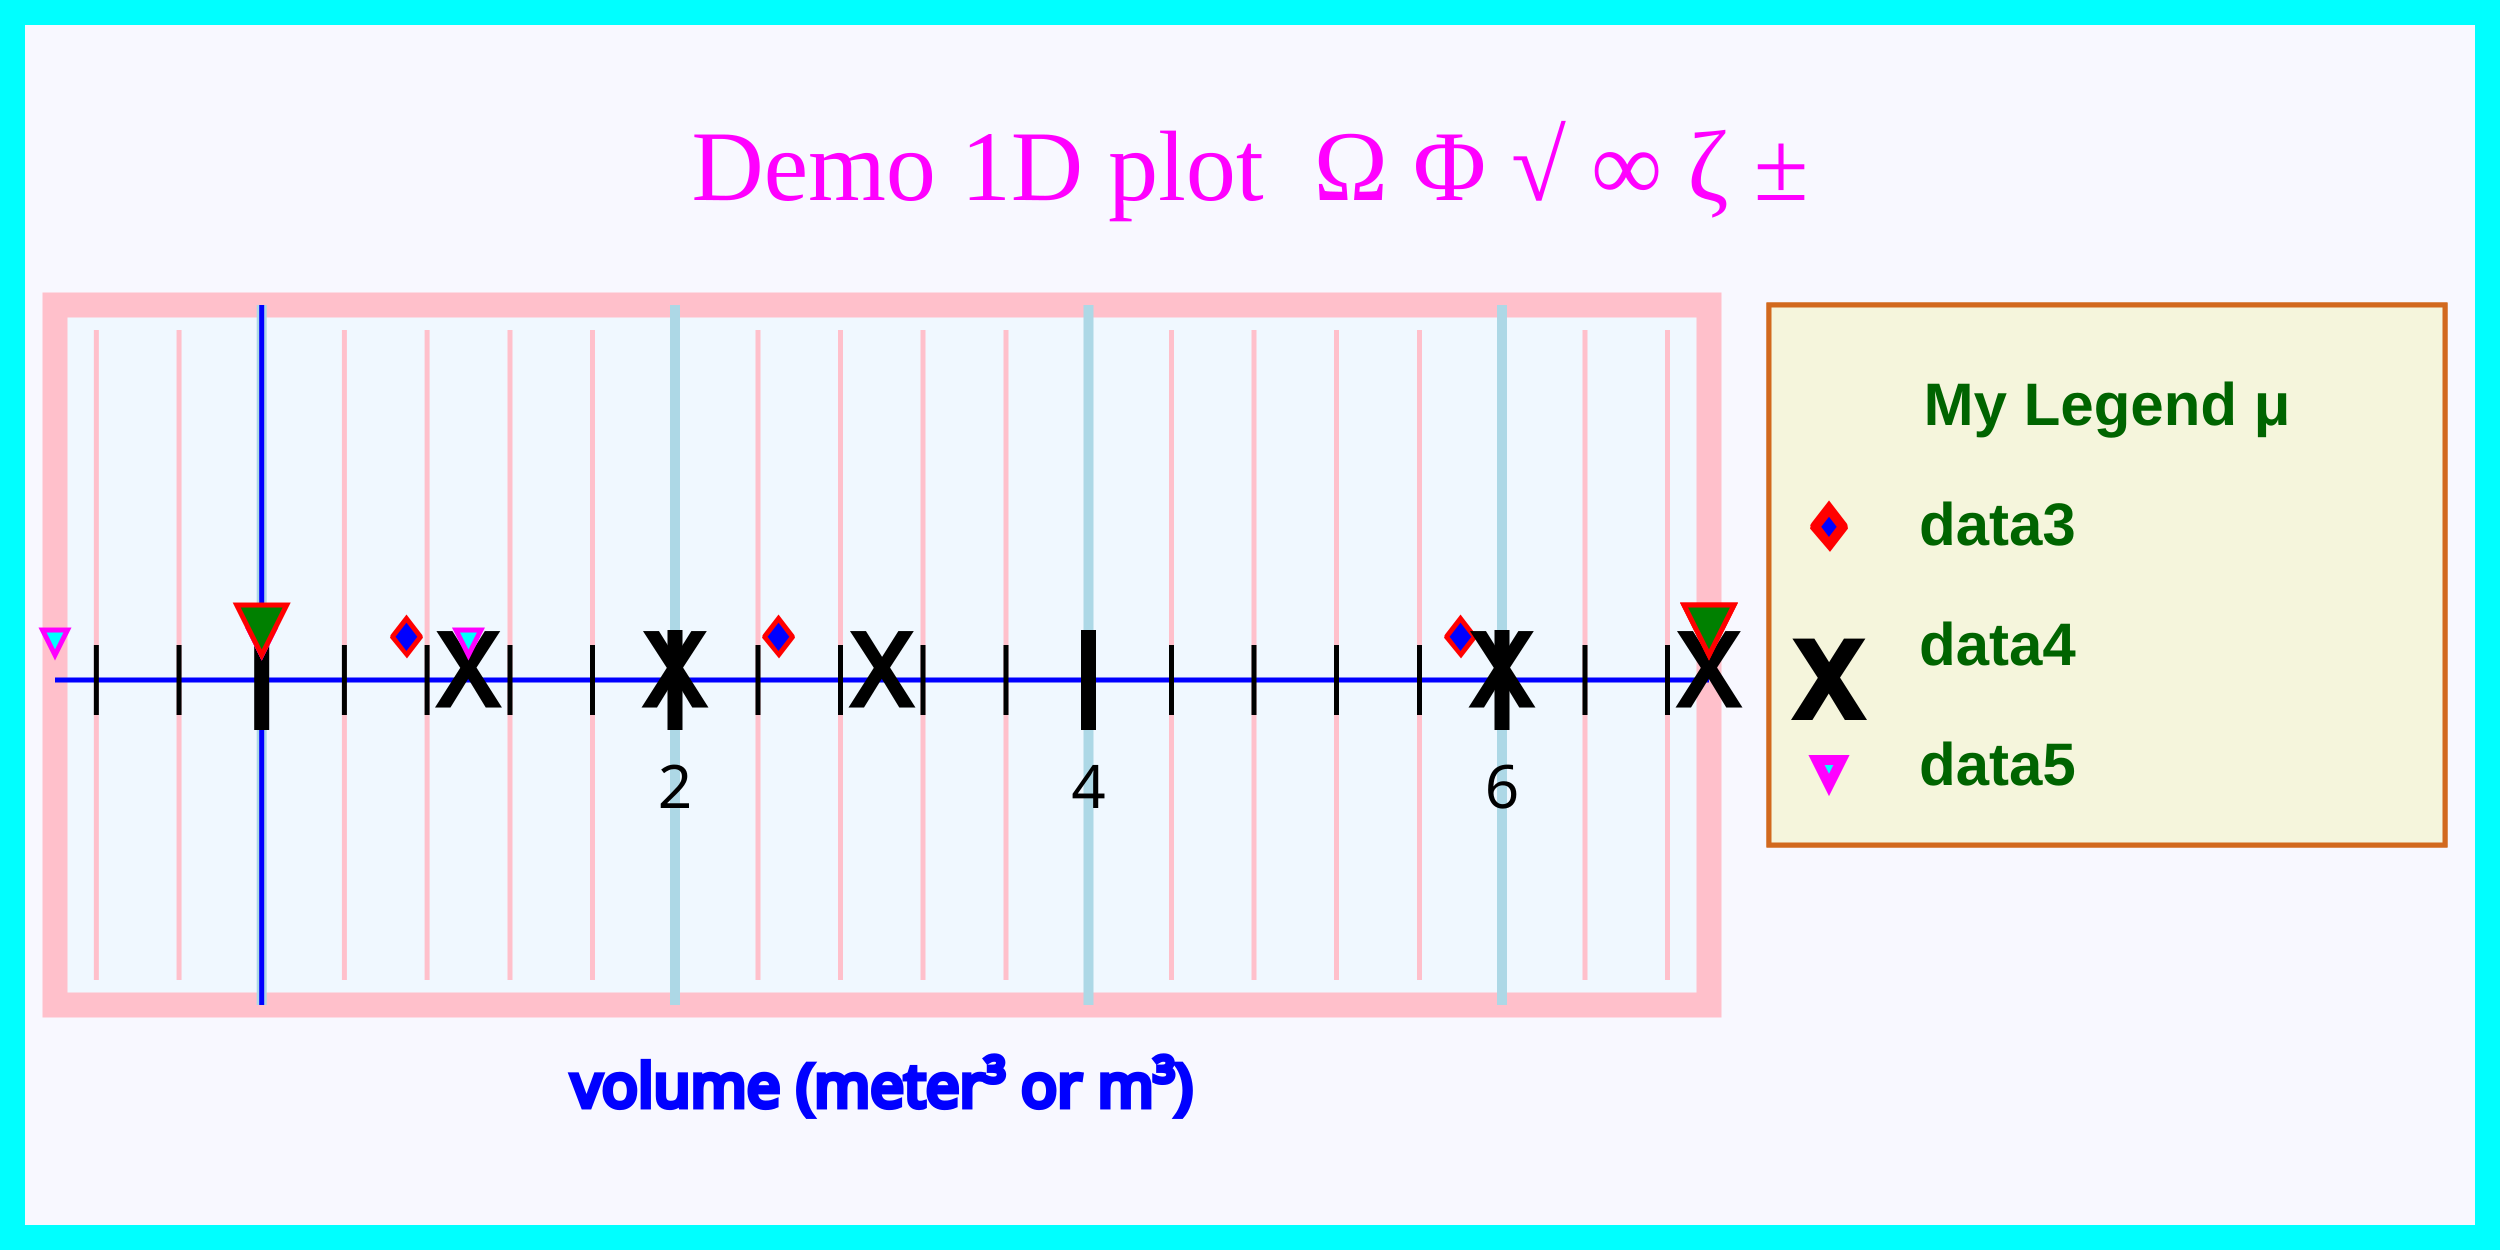
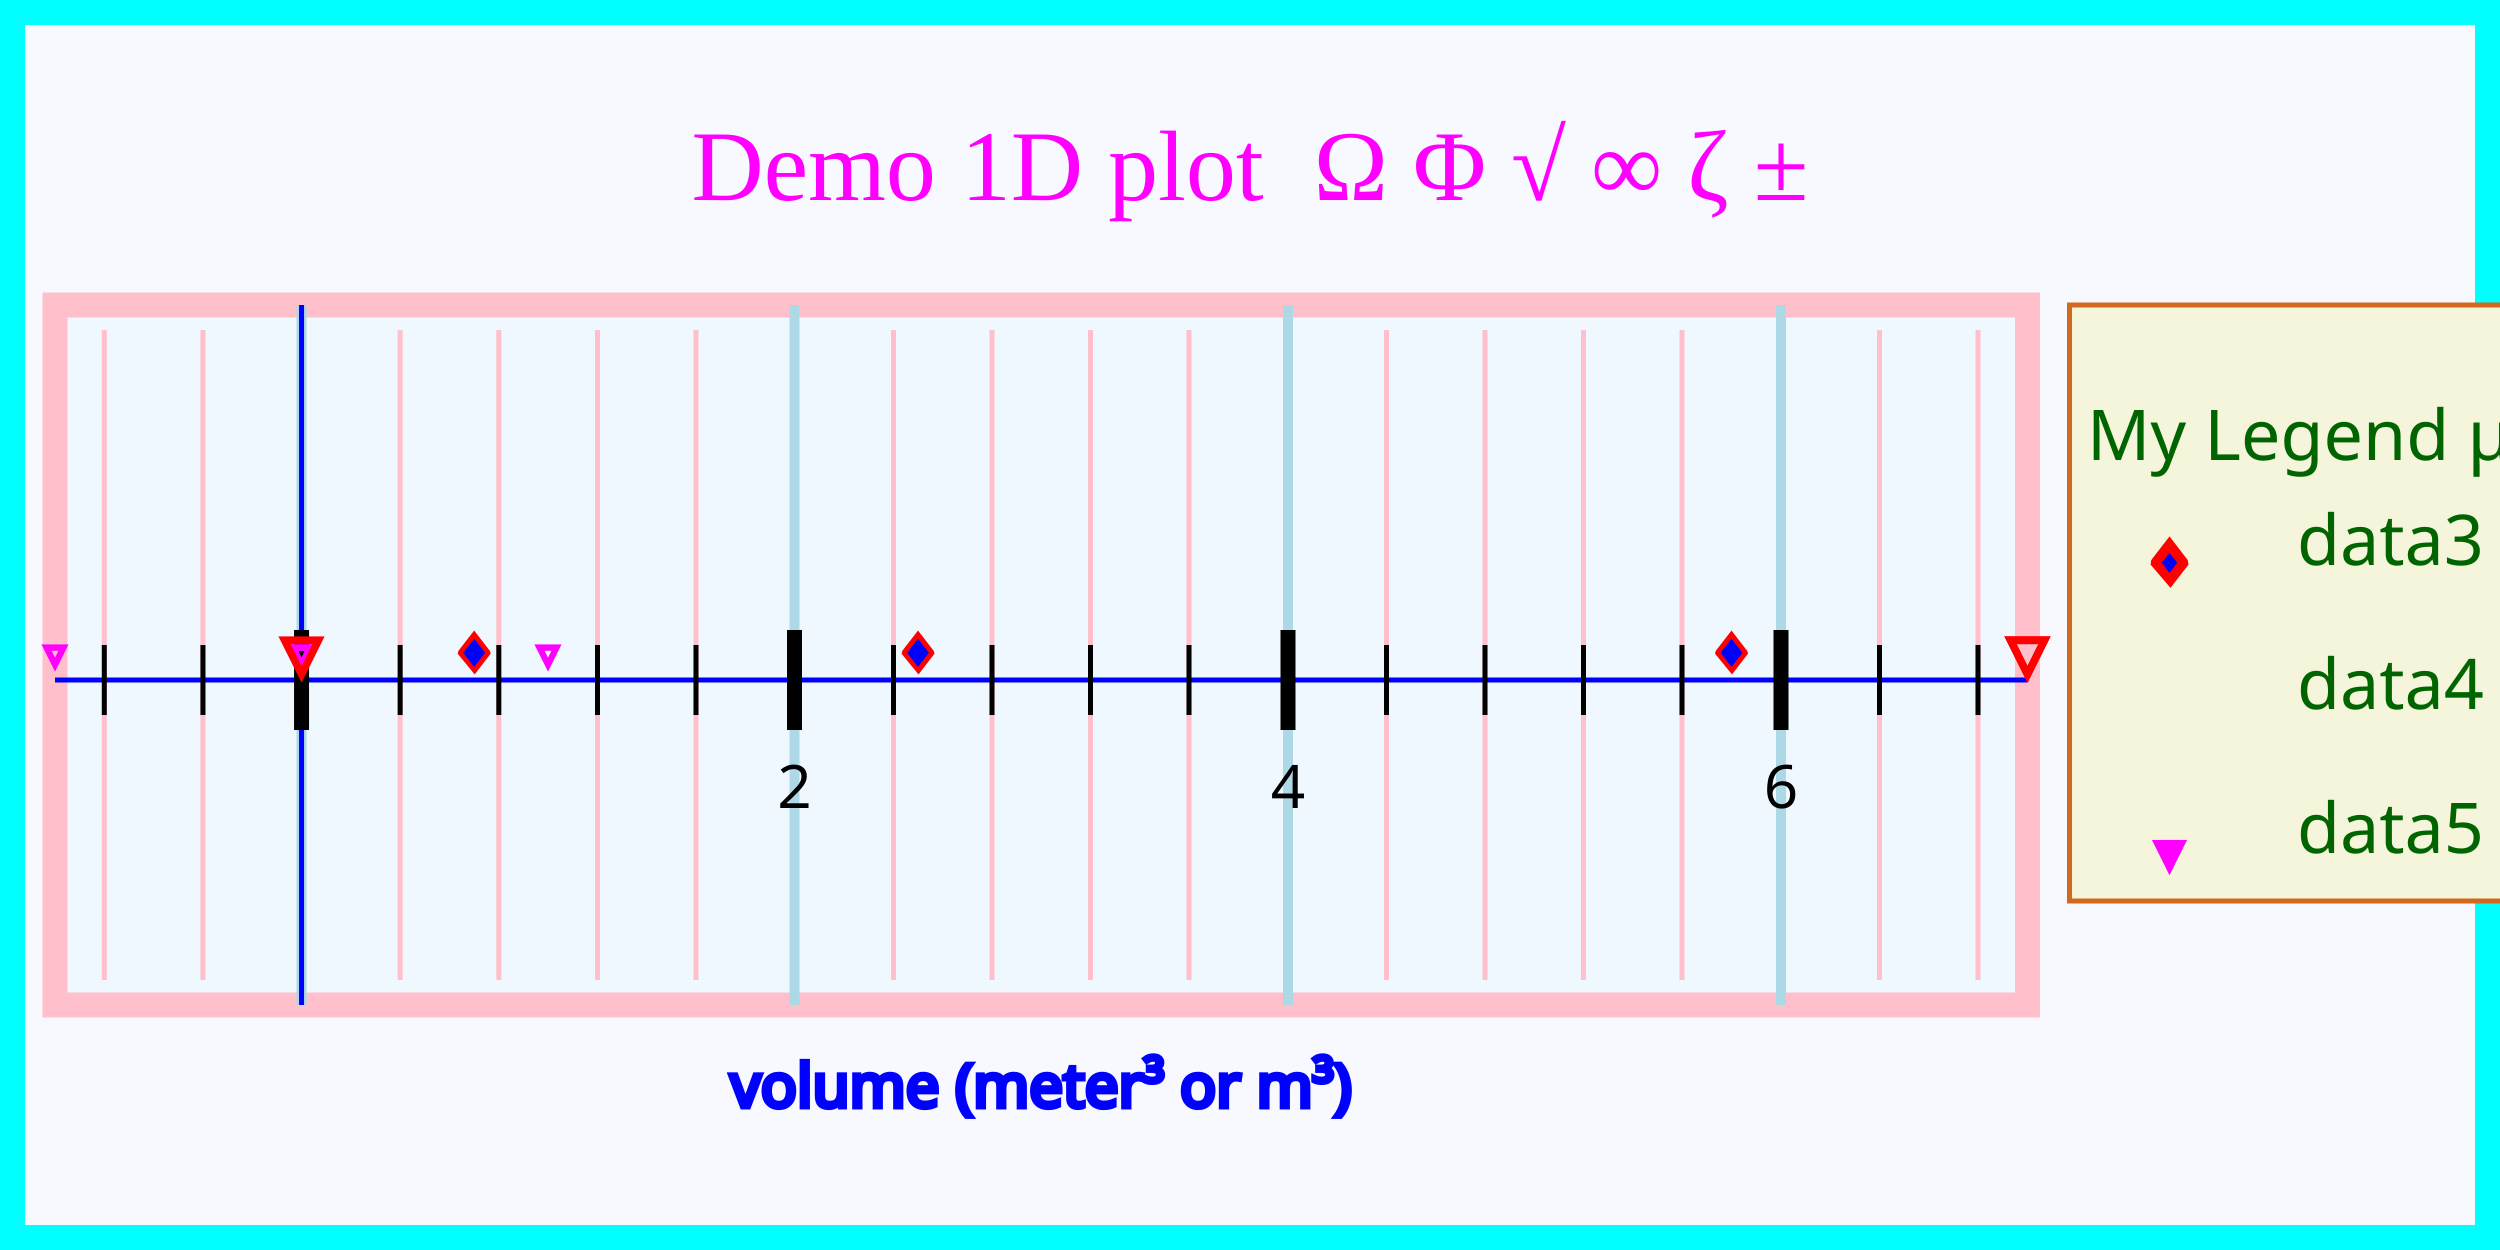
<svg xmlns="http://www.w3.org/2000/svg" width="500" height="250" version="1.1">
  <meta name="copyright" content="Paul A. Bristow" />
  <meta name="date" content="2008-03-29" />
  <g id="imageBackground" stroke="rgb(0,255,255)" fill="rgb(248,248,255)" stroke-width="10">
    <rect x="0" y="0" width="500" height="250" />
  </g>
  <g id="plotBackground" stroke="rgb(255,192,203)" fill="rgb(240,248,255)" stroke-width="5">
-     <rect x="11" y="61" width="330.8" height="140" />
+     <rect x="11" y="61" width="394.5" height="140" />
  </g>
  <g id="xMinorGrid" stroke="rgb(255,192,203)" stroke-width="1">
-     <path d="M68.88,66 L68.88,196 M85.42,66 L85.42,196 M102,66 L102,196 M118.5,66 L118.5,196 M151.6,66 L151.6,196 M168.1,66 L168.1,196 M184.6,66 L184.6,196 M201.2,66 L201.2,196 M234.3,66 L234.3,196 M250.8,66 L250.8,196 M267.3,66 L267.3,196 M283.9,66 L283.9,196 M317,66 L317,196 M333.5,66 L333.5,196 M35.81,66 L35.81,196 M19.27,66 L19.27,196 " fill="none" />
+     <path d="M80.03,66 L80.03,196 M99.76,66 L99.76,196 M119.5,66 L119.5,196 M139.2,66 L139.2,196 M178.7,66 L178.7,196 M198.4,66 L198.4,196 M218.1,66 L218.1,196 M237.8,66 L237.8,196 M277.3,66 L277.3,196 M297,66 L297,196 M316.7,66 L316.7,196 M336.4,66 L336.4,196 M375.9,66 L375.9,196 M395.6,66 L395.6,196 M40.59,66 L40.59,196 M20.86,66 L20.86,196 " fill="none" />
  </g>
  <g id="xMajorGrid" stroke="rgb(173,216,230)" stroke-width="2">
-     <path d="M52.34,61 L52.34,201 M135,61 L135,201 M217.7,61 L217.7,201 M300.4,61 L300.4,201 M52.34,61 L52.34,201 " fill="none" />
+     <path d="M60.31,61 L60.31,201 M158.9,61 L158.9,201 M257.6,61 L257.6,201 M356.2,61 L356.2,201 M60.31,61 L60.31,201 " fill="none" />
  </g>
  <g id="xAxis" stroke="rgb(0,0,255)" stroke-width="1">
-     <line x1="52.34" y1="61" x2="52.34" y2="201" />
-     <line x1="11" y1="136" x2="341.8" y2="136" />
+     <line x1="60.31" y1="61" x2="60.31" y2="201" />
+     <line x1="11" y1="136" x2="405.5" y2="136" />
  </g>
  <g id="xMinorTicks" stroke="rgb(0,0,0)" stroke-width="1">
-     <path d="M68.88,129 L68.88,143 M85.42,129 L85.42,143 M102,129 L102,143 M118.5,129 L118.5,143 M151.6,129 L151.6,143 M168.1,129 L168.1,143 M184.6,129 L184.6,143 M201.2,129 L201.2,143 M234.3,129 L234.3,143 M250.8,129 L250.8,143 M267.3,129 L267.3,143 M283.9,129 L283.9,143 M317,129 L317,143 M333.5,129 L333.5,143 M35.81,129 L35.81,143 M19.27,129 L19.27,143 " fill="none" />
+     <path d="M80.03,129 L80.03,143 M99.76,129 L99.76,143 M119.5,129 L119.5,143 M139.2,129 L139.2,143 M178.7,129 L178.7,143 M198.4,129 L198.4,143 M218.1,129 L218.1,143 M237.8,129 L237.8,143 M277.3,129 L277.3,143 M297,129 L297,143 M316.7,129 L316.7,143 M336.4,129 L336.4,143 M375.9,129 L375.9,143 M395.6,129 L395.6,143 M40.59,129 L40.59,143 M20.86,129 L20.86,143 " fill="none" />
  </g>
  <g id="xMajorTicks" stroke="rgb(0,0,0)" stroke-width="3">
-     <path d="M52.34,126 L52.34,146 M135,126 L135,146 M217.7,126 L217.7,146 M300.4,126 L300.4,146 M52.34,126 L52.34,146 " fill="none" />
+     <path d="M60.31,126 L60.31,146 M158.9,126 L158.9,146 M257.6,126 L257.6,146 M356.2,126 L356.2,146 M60.31,126 L60.31,146 " fill="none" />
  </g>
  <g id="xTicksValues">
-     <text x="135" y="161.6" text-anchor="middle" font-size="12" font-family="Verdana">2</text>
-     <text x="217.7" y="161.6" text-anchor="middle" font-size="12" font-family="Verdana">4</text>
-     <text x="300.4" y="161.6" text-anchor="middle" font-size="12" font-family="Verdana">6</text>
+     <text x="158.9" y="161.6" text-anchor="middle" font-size="12" font-family="Verdana">2</text>
+     <text x="257.6" y="161.6" text-anchor="middle" font-size="12" font-family="Verdana">4</text>
+     <text x="356.2" y="161.6" text-anchor="middle" font-size="12" font-family="Verdana">6</text>
  </g>
  <g id="xLabel" stroke="rgb(0,0,255)" fill="rgb(0,0,255)">
-     <text x="176.4" y="221.4" text-anchor="middle" font-size="12" font-family="Lucida sans unicode">volume (meter³ or m³)</text>
+     <text x="208.2" y="221.4" text-anchor="middle" font-size="12" font-family="Lucida sans unicode">volume (meter³ or m³)</text>
  </g>
  <g id="plotPoints">
    <g stroke="rgb(255,0,0)" fill="rgb(0,0,255)">
-       <text x="81.29" y="131" text-anchor="middle" font-size="10" font-family="Lucida Sans Unicode">♦</text>
-       <text x="155.7" y="131" text-anchor="middle" font-size="10" font-family="Lucida Sans Unicode">♦</text>
-       <text x="292.1" y="131" text-anchor="middle" font-size="10" font-family="Lucida Sans Unicode">♦</text>
+       <text x="94.83" y="134.2" text-anchor="middle" font-size="10" font-family="Lucida Sans Unicode">♦</text>
+       <text x="183.6" y="134.2" text-anchor="middle" font-size="10" font-family="Lucida Sans Unicode">♦</text>
+       <text x="346.3" y="134.2" text-anchor="middle" font-size="10" font-family="Lucida Sans Unicode">♦</text>
    </g>
    <g stroke="rgb(0,0,0)">
-       <text x="93.69" y="141" text-anchor="middle" font-size="20" font-family="Lucida Sans Unicode">X</text>
-       <text x="135" y="141" text-anchor="middle" font-size="20" font-family="Lucida Sans Unicode">X</text>
-       <text x="176.4" y="141" text-anchor="middle" font-size="20" font-family="Lucida Sans Unicode">X</text>
-       <text x="300.4" y="141" text-anchor="middle" font-size="20" font-family="Lucida Sans Unicode">X</text>
-       <text x="341.8" y="141" text-anchor="middle" font-size="20" font-family="Lucida Sans Unicode">X</text>
+       <text x="109.6" y="137.5" text-anchor="middle" font-size="20" font-family="Lucida Sans Unicode" />
+       <text x="158.9" y="137.5" text-anchor="middle" font-size="20" font-family="Lucida Sans Unicode" />
+       <text x="208.2" y="137.5" text-anchor="middle" font-size="20" font-family="Lucida Sans Unicode" />
+       <text x="356.2" y="137.5" text-anchor="middle" font-size="20" font-family="Lucida Sans Unicode" />
+       <text x="405.5" y="137.5" text-anchor="middle" font-size="20" font-family="Lucida Sans Unicode" />
    </g>
    <g stroke="rgb(255,0,255)" fill="rgb(0,255,255)">
-       <polygon points=" 49.84,126 54.84,126 52.34,131" />
-       <polygon points=" 8.5,126 13.5,126 11,131" />
-       <polygon points=" 91.19,126 96.19,126 93.69,131" />
-       <polygon points=" 49.84,126 54.84,126 52.34,131" />
+       <text x="60.31" y="132.6" text-anchor="middle" font-size="5" font-family="Lucida Sans Unicode">▽</text>
+       <text x="11" y="132.6" text-anchor="middle" font-size="5" font-family="Lucida Sans Unicode">▽</text>
+       <text x="109.6" y="132.6" text-anchor="middle" font-size="5" font-family="Lucida Sans Unicode">▽</text>
+       <text x="60.31" y="132.6" text-anchor="middle" font-size="5" font-family="Lucida Sans Unicode">▽</text>
    </g>
  </g>
  <g id="limitPoints" stroke="rgb(255,0,0)" fill="rgb(0,128,0)">
-     <polygon points=" 336.8,121 346.8,121 341.8,131" />
-     <polygon points=" 47.34,121 57.34,121 52.34,131" />
-     <polygon points=" 336.8,121 346.8,121 341.8,131" />
+     <text x="405.5" y="134.2" text-anchor="middle" font-size="10" font-family="Lucida Sans Unicode">▽</text>
+     <text x="60.31" y="134.2" text-anchor="middle" font-size="10" font-family="Lucida Sans Unicode">▽</text>
+     <text x="405.5" y="134.2" text-anchor="middle" font-size="10" font-family="Lucida Sans Unicode">▽</text>
  </g>
  <g id="legendBackground" stroke="rgb(210,105,30)" fill="rgb(245,245,220)" stroke-width="1">
-     <rect x="353.8" y="61" width="135.2" height="108" />
-     <rect x="353.8" y="61" width="135.2" height="108" />
+     <rect x="413.9" y="61" width="91.92" height="119.2" />
  </g>
  <g id="legendPoints">
    <g stroke="rgb(255,0,0)" fill="rgb(0,0,255)" stroke-width="2">
-       <text x="365.8" y="109" text-anchor="middle" font-size="10" font-family="Lucida Sans Unicode">♦</text>
+       <text x="433.9" y="116.2" text-anchor="middle" font-size="10" font-family="Lucida Sans Unicode">♦</text>
    </g>
    <g stroke="rgb(0,0,0)" stroke-width="2">
-       <text x="365.8" y="143" text-anchor="middle" font-size="20" font-family="Lucida Sans Unicode">X</text>
+       <text x="433.9" y="148.3" text-anchor="middle" font-size="20" font-family="Lucida Sans Unicode" />
    </g>
    <g stroke="rgb(255,0,255)" fill="rgb(0,255,255)" stroke-width="2">
-       <polygon points=" 363.3,152 368.3,152 365.8,157" />
+       <text x="433.9" y="172.2" text-anchor="middle" font-size="5" font-family="Lucida Sans Unicode">▽</text>
    </g>
  </g>
  <g id="legendText" fill="rgb(0,100,0)">
-     <text x="421.4" y="85" text-anchor="middle" font-size="12" font-family="arial" font-weight="bold">My Legend μ</text>
-     <text x="383.8" y="109" font-size="12" font-family="arial" font-weight="bold">data3</text>
-     <text x="383.8" y="133" font-size="12" font-family="arial" font-weight="bold">data4</text>
-     <text x="383.8" y="157" font-size="12" font-family="arial" font-weight="bold">data5</text>
+     <text x="459.8" y="92" text-anchor="middle" font-size="14" font-family="Verdana">My Legend μ</text>
+     <text x="459.4" y="113" font-size="14" font-family="Verdana">data3</text>
+     <text x="459.4" y="141.8" font-size="14" font-family="Verdana">data4</text>
+     <text x="459.4" y="170.6" font-size="14" font-family="Verdana">data5</text>
  </g>
  <g id="title" fill="rgb(255,0,255)">
    <text x="250" y="40" text-anchor="middle" font-size="20" font-family="Times New Roman">Demo 1D plot <sup>-α </sup> Ω Φ √ ∞ ζ ±</text>
  </g>
</svg>
